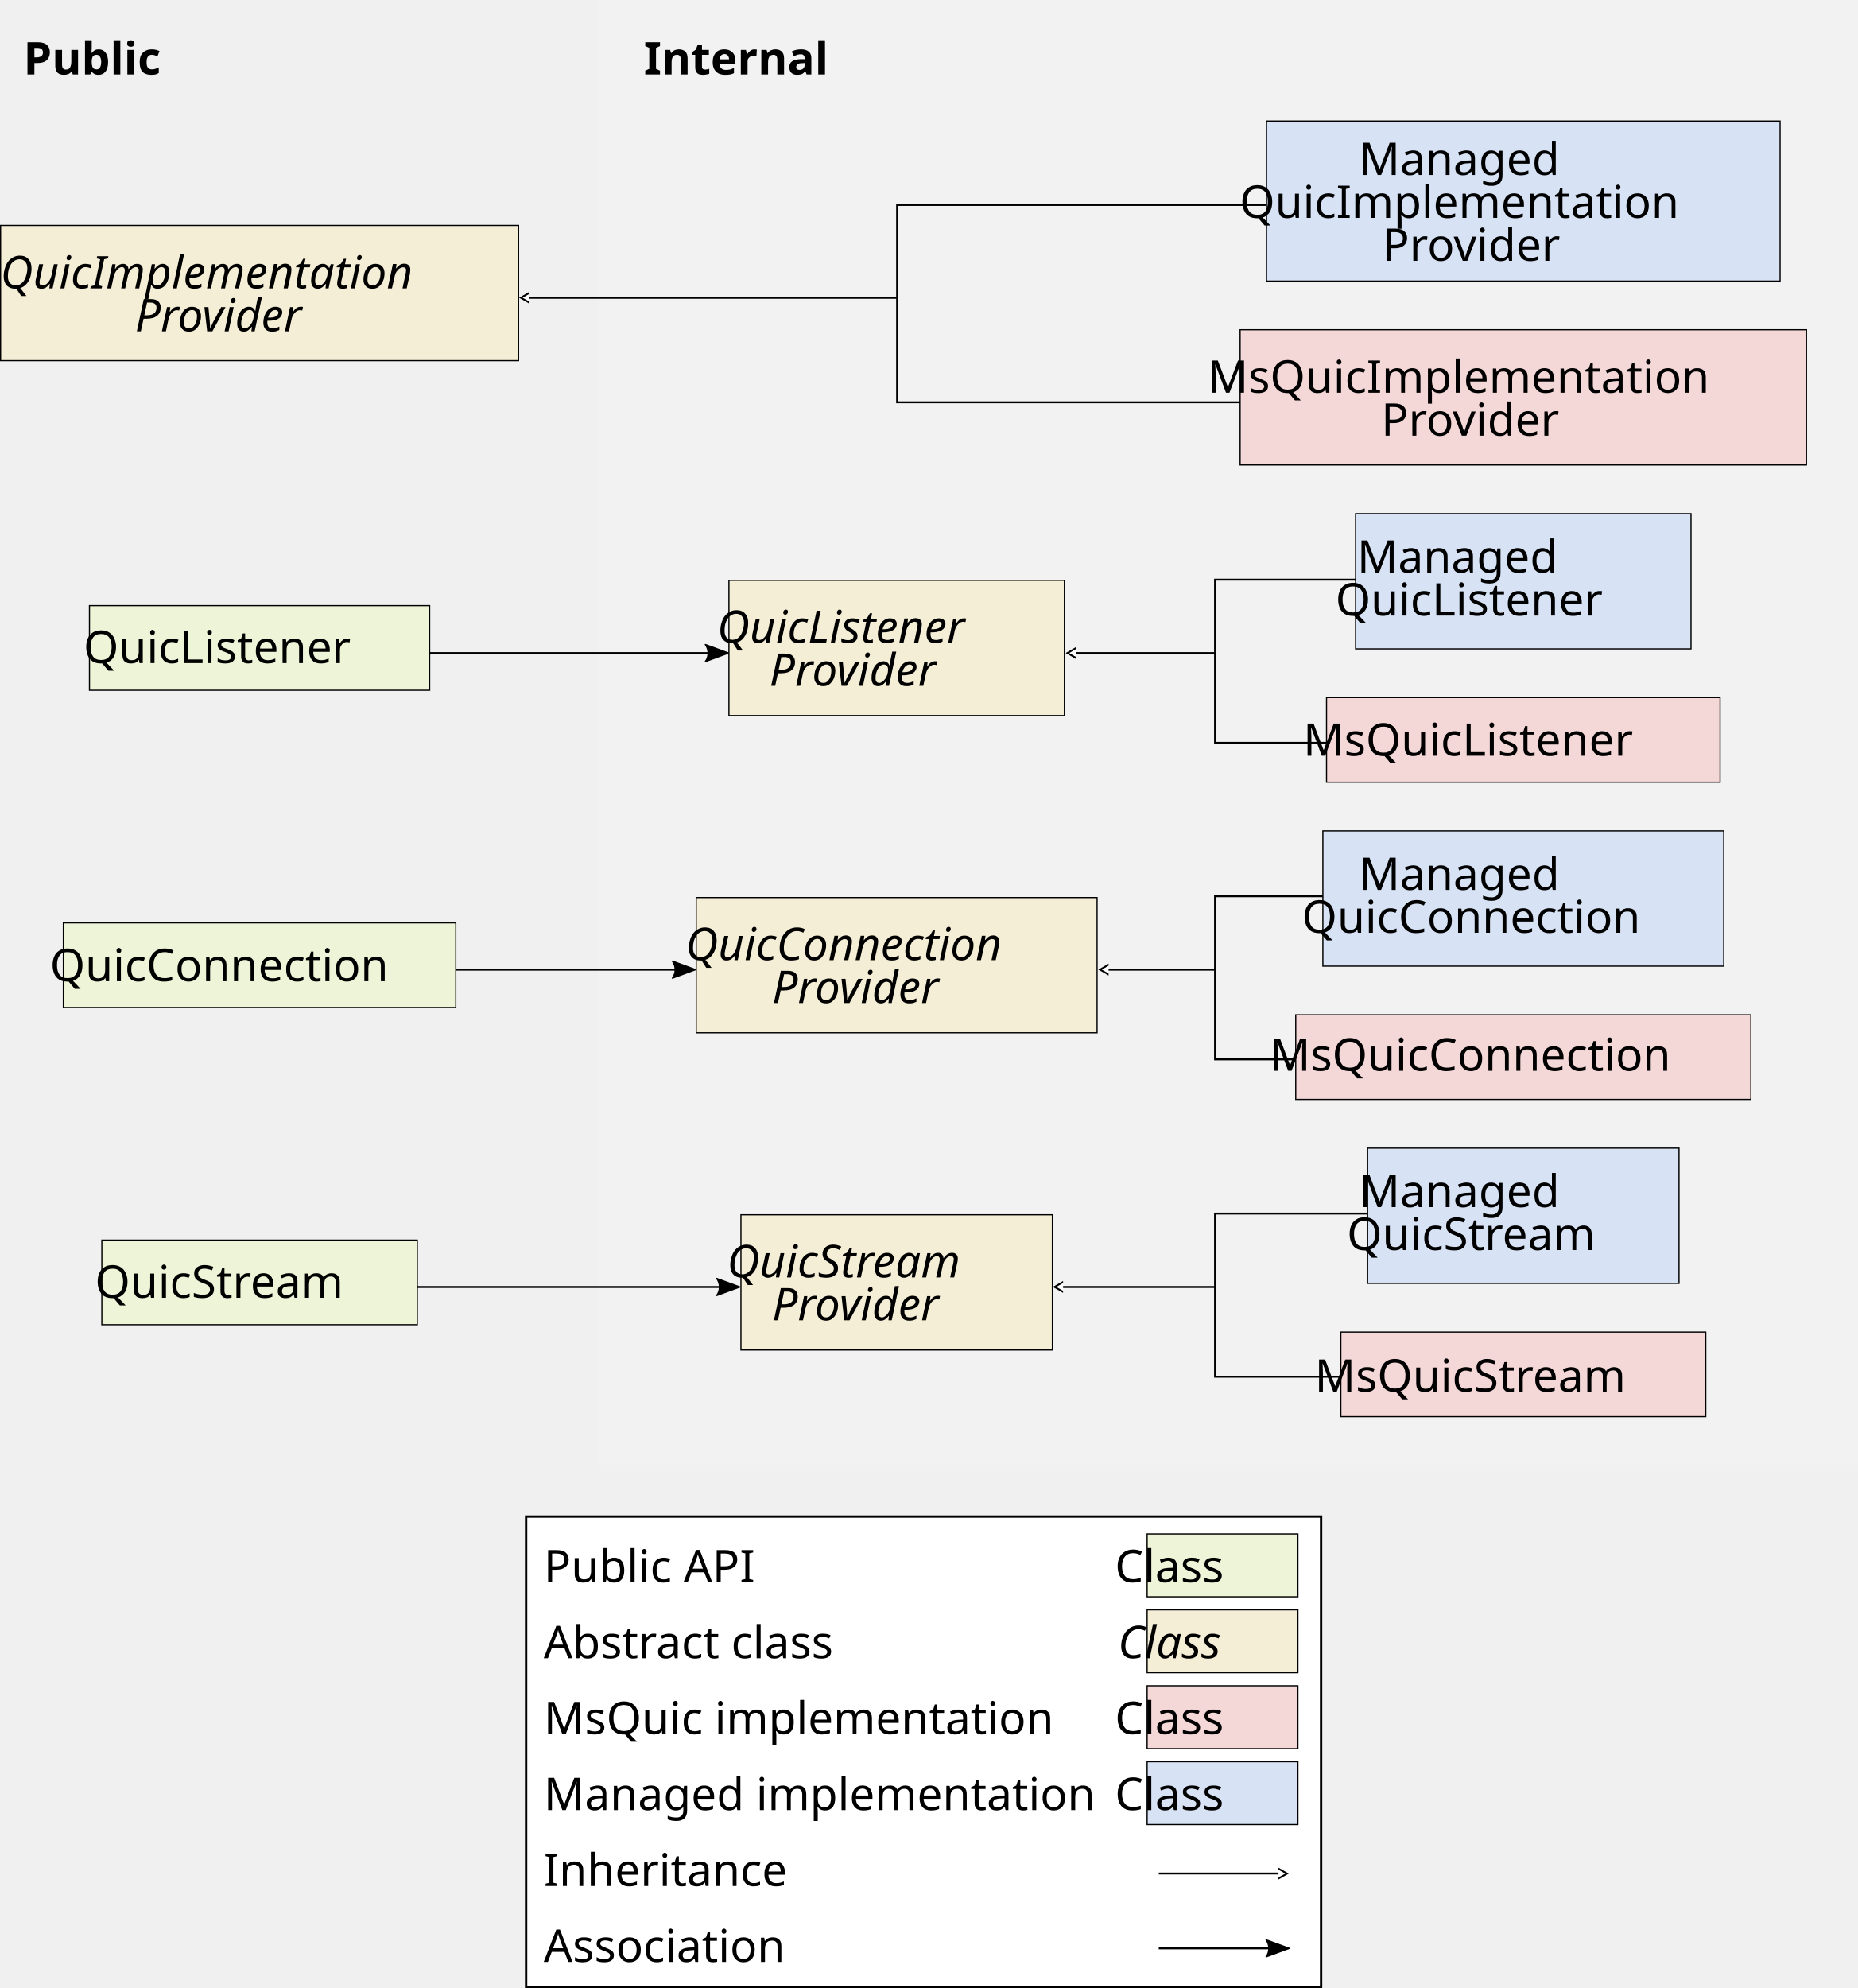
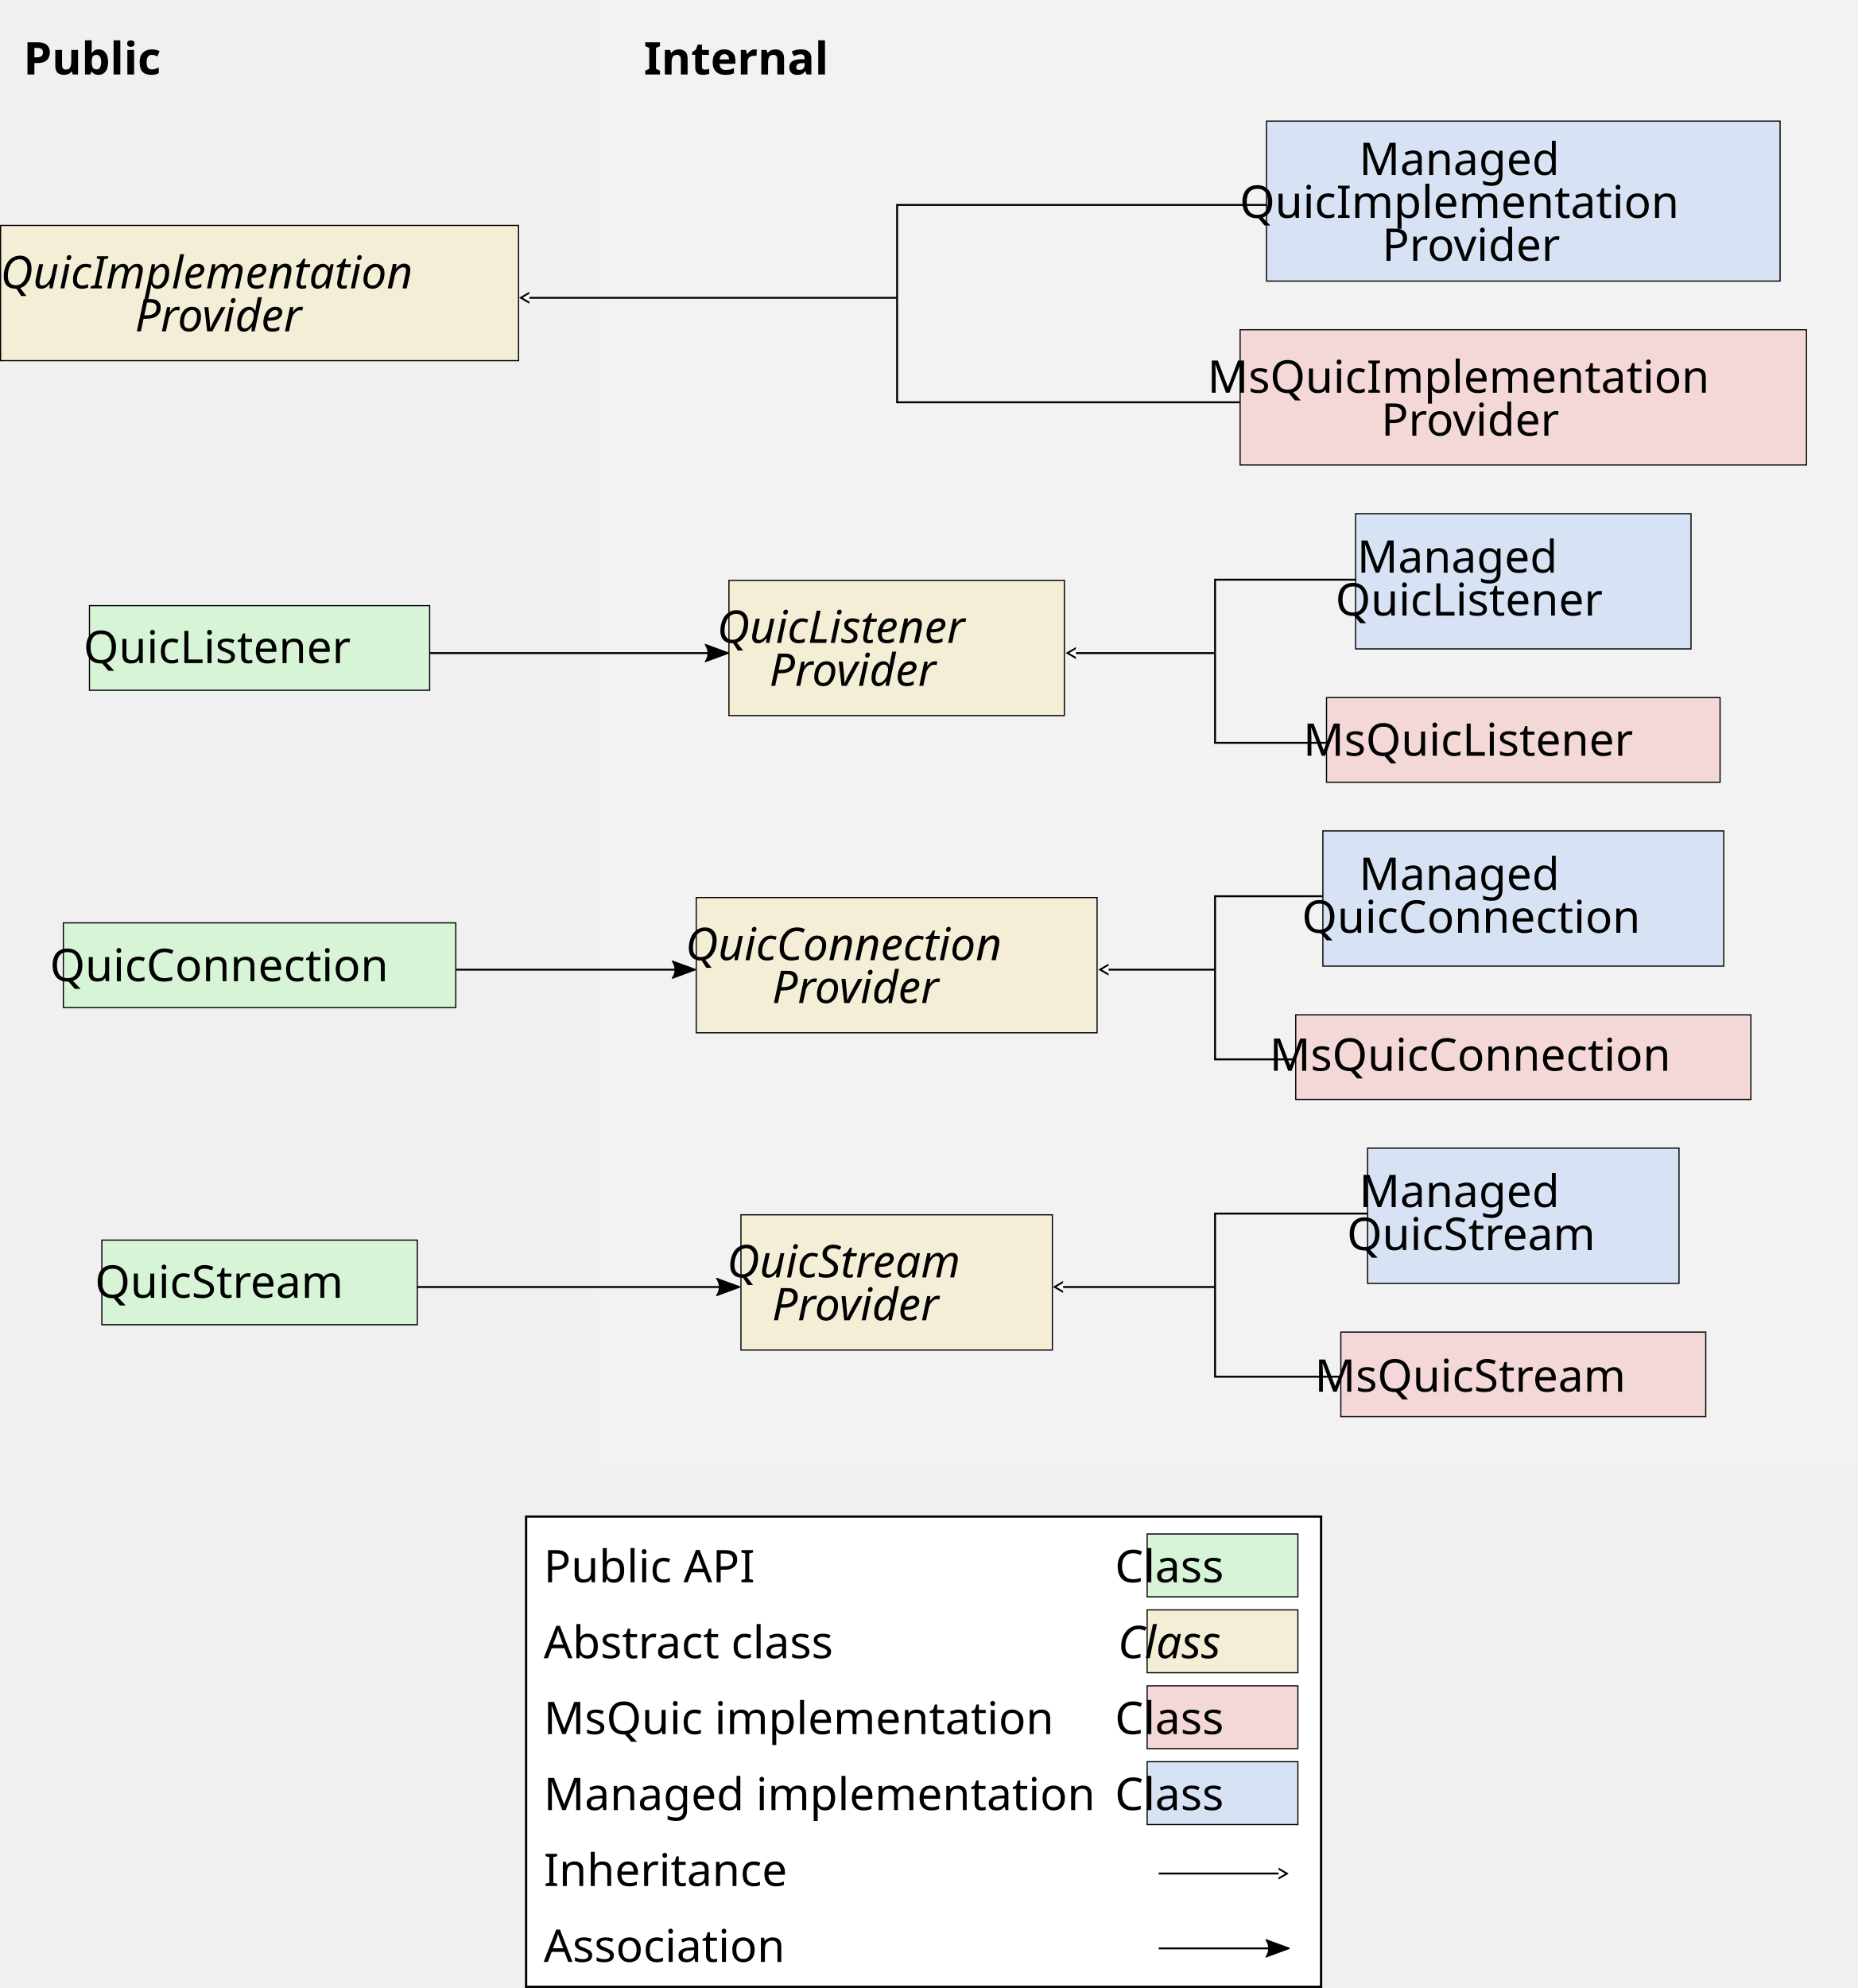
<svg xmlns="http://www.w3.org/2000/svg" width="159.644mm" height="170.781mm" viewBox="0 0 159.644 170.781" version="1.1" id="svg8">
  <defs id="defs2">
    <marker style="overflow:visible" id="marker8329" refX="0" refY="0" orient="auto">
      <path transform="matrix(-1.1,0,0,-1.1,-1.1,0)" d="M 8.719,4.034 -2.207,0.016 8.719,-4.002 c -1.745,2.372 -1.735,5.617 -6e-7,8.035 z" style="fill:#000000;fill-opacity:1;fill-rule:evenodd;stroke:#000000;stroke-width:0.625;stroke-linejoin:round;stroke-opacity:1" id="path8327" />
    </marker>
    <marker style="overflow:visible" id="marker4664" refX="0" refY="0" orient="auto">
      <path transform="matrix(-0.8,0,0,-0.8,4.8,0)" style="fill:#ffffff;fill-rule:evenodd;stroke:#000000;stroke-width:1pt;stroke-opacity:1" d="M 5.77,0 -2.88,5 V -5 Z" id="path4662" />
    </marker>
    <marker style="overflow:visible" id="marker3629" refX="0" refY="0" orient="auto">
      <path transform="matrix(-0.8,0,0,-0.8,4.8,0)" style="fill:#ffffff;fill-rule:evenodd;stroke:#000000;stroke-width:1pt;stroke-opacity:1" d="M 5.77,0 -2.88,5 V -5 Z" id="path3627" />
    </marker>
    <marker style="overflow:visible" id="marker2871" refX="0" refY="0" orient="auto">
      <path transform="matrix(-1.1,0,0,-1.1,-1.1,0)" d="M 8.719,4.034 -2.207,0.016 8.719,-4.002 c -1.745,2.372 -1.735,5.617 -6e-7,8.035 z" style="fill:#000000;fill-opacity:1;fill-rule:evenodd;stroke:#000000;stroke-width:0.625;stroke-linejoin:round;stroke-opacity:1" id="path2869" />
    </marker>
    <marker style="overflow:visible" id="marker2861" refX="0" refY="0" orient="auto">
      <path transform="matrix(-1.1,0,0,-1.1,-1.1,0)" d="M 8.719,4.034 -2.207,0.016 8.719,-4.002 c -1.745,2.372 -1.735,5.617 -6e-7,8.035 z" style="fill:#000000;fill-opacity:1;fill-rule:evenodd;stroke:#000000;stroke-width:0.625;stroke-linejoin:round;stroke-opacity:1" id="path2859" />
    </marker>
    <marker style="overflow:visible" id="marker2851" refX="0" refY="0" orient="auto">
      <path transform="matrix(-1.1,0,0,-1.1,-1.1,0)" d="M 8.719,4.034 -2.207,0.016 8.719,-4.002 c -1.745,2.372 -1.735,5.617 -6e-7,8.035 z" style="fill:#000000;fill-opacity:1;fill-rule:evenodd;stroke:#000000;stroke-width:0.625;stroke-linejoin:round;stroke-opacity:1" id="path2849" />
    </marker>
    <marker style="overflow:visible" id="marker2717" refX="0" refY="0" orient="auto">
      <path transform="matrix(-1.1,0,0,-1.1,-1.1,0)" d="M 8.719,4.034 -2.207,0.016 8.719,-4.002 c -1.745,2.372 -1.735,5.617 -6e-7,8.035 z" style="fill:#000000;fill-opacity:1;fill-rule:evenodd;stroke:#000000;stroke-width:0.625;stroke-linejoin:round;stroke-opacity:1" id="path2715" />
    </marker>
    <marker style="overflow:visible" id="marker2707" refX="0" refY="0" orient="auto">
      <path transform="matrix(-1.1,0,0,-1.1,-1.1,0)" d="M 8.719,4.034 -2.207,0.016 8.719,-4.002 c -1.745,2.372 -1.735,5.617 -6e-7,8.035 z" style="fill:#000000;fill-opacity:1;fill-rule:evenodd;stroke:#000000;stroke-width:0.625;stroke-linejoin:round;stroke-opacity:1" id="path2705" />
    </marker>
    <marker style="overflow:visible" id="marker2697" refX="0" refY="0" orient="auto">
      <path transform="matrix(-1.1,0,0,-1.1,-1.1,0)" d="M 8.719,4.034 -2.207,0.016 8.719,-4.002 c -1.745,2.372 -1.735,5.617 -6e-7,8.035 z" style="fill:#000000;fill-opacity:1;fill-rule:evenodd;stroke:#000000;stroke-width:0.625;stroke-linejoin:round;stroke-opacity:1" id="path2695" />
    </marker>
    <marker style="overflow:visible" id="marker2349" refX="0" refY="0" orient="auto">
      <path transform="scale(0.4)" style="fill:#000000;fill-opacity:1;fill-rule:evenodd;stroke:#000000;stroke-width:1pt;stroke-opacity:1" d="M 0,-7.071 -7.071,0 0,7.071 7.071,0 Z" id="path2347" />
    </marker>
    <marker style="overflow:visible" id="marker2339" refX="0" refY="0" orient="auto">
      <path transform="scale(0.4)" style="fill:#000000;fill-opacity:1;fill-rule:evenodd;stroke:#000000;stroke-width:1pt;stroke-opacity:1" d="M 0,-7.071 -7.071,0 0,7.071 7.071,0 Z" id="path2337" />
    </marker>
    <marker style="overflow:visible" id="marker2329" refX="0" refY="0" orient="auto">
      <path transform="scale(0.4)" style="fill:#000000;fill-opacity:1;fill-rule:evenodd;stroke:#000000;stroke-width:1pt;stroke-opacity:1" d="M 0,-7.071 -7.071,0 0,7.071 7.071,0 Z" id="path2327" />
    </marker>
    <marker style="overflow:visible" id="marker2233" refX="0" refY="0" orient="auto">
      <path transform="scale(0.8)" style="fill:#000000;fill-opacity:1;fill-rule:evenodd;stroke:#000000;stroke-width:1pt;stroke-opacity:1" d="M 0,-7.071 -7.071,0 0,7.071 7.071,0 Z" id="path2231" />
    </marker>
    <marker style="overflow:visible" id="marker2223" refX="0" refY="0" orient="auto">
      <path transform="scale(0.8)" style="fill:#000000;fill-opacity:1;fill-rule:evenodd;stroke:#000000;stroke-width:1pt;stroke-opacity:1" d="M 0,-7.071 -7.071,0 0,7.071 7.071,0 Z" id="path2221" />
    </marker>
    <marker style="overflow:visible" id="marker2213" refX="0" refY="0" orient="auto">
      <path transform="scale(0.8)" style="fill:#000000;fill-opacity:1;fill-rule:evenodd;stroke:#000000;stroke-width:1pt;stroke-opacity:1" d="M 0,-7.071 -7.071,0 0,7.071 7.071,0 Z" id="path2211" />
    </marker>
    <marker style="overflow:visible" id="marker2043" refX="0" refY="0" orient="auto">
      <path transform="matrix(-0.8,0,0,-0.8,4.8,0)" style="fill:#ffffff;fill-rule:evenodd;stroke:#000000;stroke-width:1pt;stroke-opacity:1" d="M 5.77,0 -2.88,5 V -5 Z" id="path2041" />
    </marker>
    <marker style="overflow:visible" id="marker1947" refX="0" refY="0" orient="auto">
      <path transform="matrix(-0.8,0,0,-0.8,4.8,0)" style="fill:#ffffff;fill-rule:evenodd;stroke:#000000;stroke-width:1pt;stroke-opacity:1" d="M 5.77,0 -2.88,5 V -5 Z" id="path1945" />
    </marker>
    <marker style="overflow:visible" id="marker1877" refX="0" refY="0" orient="auto">
      <path transform="matrix(-0.8,0,0,-0.8,4.8,0)" style="fill:#ffffff;fill-rule:evenodd;stroke:#000000;stroke-width:1pt;stroke-opacity:1" d="M 5.77,0 -2.88,5 V -5 Z" id="path1875" />
    </marker>
    <marker style="overflow:visible" id="marker1809" refX="0" refY="0" orient="auto">
      <path transform="matrix(-0.8,0,0,-0.8,4.8,0)" style="fill:#ffffff;fill-rule:evenodd;stroke:#000000;stroke-width:1pt;stroke-opacity:1" d="M 5.77,0 -2.88,5 V -5 Z" id="path1807" />
    </marker>
    <marker markerWidth="8.503" markerHeight="9.837" refX="4.251" refY="4.919" orient="auto" id="marker5940">
      <g id="g5926" transform="matrix(3.779528,0,0,3.779528,-444.4168,-255.4643)">
        <g id="g5924" style="opacity:1" transform="translate(0,-4.795573)">
          <path style="color:#000000;font-style:normal;font-variant:normal;font-weight:normal;font-stretch:normal;font-size:medium;line-height:normal;font-family:sans-serif;font-variant-ligatures:normal;font-variant-position:normal;font-variant-caps:normal;font-variant-numeric:normal;font-variant-alternates:normal;font-variant-east-asian:normal;font-feature-settings:normal;font-variation-settings:normal;text-indent:0;text-align:start;text-decoration:none;text-decoration-line:none;text-decoration-style:solid;text-decoration-color:#000000;letter-spacing:normal;word-spacing:normal;text-transform:none;writing-mode:lr-tb;direction:ltr;text-orientation:mixed;dominant-baseline:auto;baseline-shift:baseline;text-anchor:start;white-space:normal;shape-padding:0;shape-margin:0;inline-size:0;clip-rule:nonzero;display:inline;overflow:visible;visibility:visible;isolation:auto;mix-blend-mode:normal;color-interpolation:sRGB;color-interpolation-filters:linearRGB;solid-color:#000000;solid-opacity:1;vector-effect:none;fill:#ffffff;fill-opacity:1;fill-rule:evenodd;stroke:none;stroke-width:0.132pt;stroke-linecap:butt;stroke-linejoin:miter;stroke-miterlimit:4;stroke-dasharray:none;stroke-dashoffset:0;stroke-opacity:1;color-rendering:auto;image-rendering:auto;shape-rendering:auto;text-rendering:auto;enable-background:accumulate;stop-color:#000000;stop-opacity:1" d="m 117.76,73.687 1.985,-1.148 0.002,2.298 z" id="path5920" transform="matrix(1.4,0,0,1.4,-46.2,-29.484)" />
          <path style="color:#000000;font-style:normal;font-variant:normal;font-weight:normal;font-stretch:normal;font-size:medium;line-height:normal;font-family:sans-serif;font-variant-ligatures:normal;font-variant-position:normal;font-variant-caps:normal;font-variant-numeric:normal;font-variant-alternates:normal;font-variant-east-asian:normal;font-feature-settings:normal;font-variation-settings:normal;text-indent:0;text-align:start;text-decoration:none;text-decoration-line:none;text-decoration-style:solid;text-decoration-color:#000000;letter-spacing:normal;word-spacing:normal;text-transform:none;writing-mode:lr-tb;direction:ltr;text-orientation:mixed;dominant-baseline:auto;baseline-shift:baseline;text-anchor:start;white-space:normal;shape-padding:0;shape-margin:0;inline-size:0;clip-rule:nonzero;display:inline;overflow:visible;visibility:visible;isolation:auto;mix-blend-mode:normal;color-interpolation:sRGB;color-interpolation-filters:linearRGB;solid-color:#000000;solid-opacity:1;vector-effect:none;fill:#000000;fill-opacity:1;fill-rule:evenodd;stroke:none;stroke-width:0.132pt;stroke-linecap:butt;stroke-linejoin:miter;stroke-miterlimit:4;stroke-dasharray:none;stroke-dashoffset:0;stroke-opacity:1;color-rendering:auto;image-rendering:auto;shape-rendering:auto;text-rendering:auto;enable-background:accumulate;stop-color:#000000;stop-opacity:1" d="m 119.833,72.387 -2.248,1.3 0.131,0.076 2.119,1.226 z m -0.176,0.305 0.002,1.993 -1.722,-0.998 z" id="path5922" transform="matrix(1.4,0,0,1.4,-46.2,-29.484)" />
        </g>
      </g>
    </marker>
  </defs>
  <g id="layer1" transform="translate(-26.06826,-17.58163)">
    <text xml:space="preserve" style="font-weight:bold;font-size:3.881px;line-height:1.25;font-family:sans-serif;-inkscape-font-specification:'sans-serif Bold';letter-spacing:0px;word-spacing:0px;stroke-width:0.265" x="28.087" y="23.979" id="text837">
      <tspan id="tspan835" x="28.087" y="23.979" style="stroke-width:0.265">Public</tspan>
    </text>
    <rect style="fill:#f2f2f2;stroke:#f2f2f2;stroke-width:0.2;stroke-miterlimit:4;stroke-dasharray:none" id="rect8590" width="107.95" height="125.586" x="77.662" y="17.682" />
    <text xml:space="preserve" style="font-weight:bold;font-size:3.881px;line-height:1.25;font-family:sans-serif;-inkscape-font-specification:'sans-serif Bold';letter-spacing:0px;word-spacing:0px;stroke-width:0.265" x="81.385" y="23.979" id="text841">
      <tspan id="tspan839" x="81.385" y="23.979" style="stroke-width:0.265">Internal</tspan>
    </text>
    <path style="fill:none;stroke:#000000;stroke-width:0.165;stroke-linecap:butt;stroke-linejoin:miter;stroke-miterlimit:4;stroke-dasharray:none;stroke-opacity:1;marker-end:url(#marker2851)" d="m 61.408,73.687 h 27.035" id="path1873" />
-     <g id="g1010" transform="translate(0.07010746,5.116894)">
-       <rect style="fill:#eef4d7;stroke:#000000;stroke-width:0.1;stroke-miterlimit:4;stroke-dasharray:none" id="rect959" width="29.232" height="7.27" x="33.685" y="64.492" ry="0" />
-       <text xml:space="preserve" style="font-size:3.881px;line-height:1.25;font-family:sans-serif;-inkscape-font-specification:sans-serif;text-align:center;letter-spacing:0px;word-spacing:0px;text-anchor:middle;stroke-width:0.265" x="48.185" y="69.431" id="text851">
-         <tspan id="tspan849" x="48.185" y="69.431" style="text-align:center;text-anchor:middle;stroke-width:0.265">QuicListener</tspan>
+     <g id="g4582">
+       <rect style="fill:#d7f4d7;stroke:#000000;stroke-width:0.1;stroke-miterlimit:4;stroke-dasharray:none" id="rect959" width="29.232" height="7.27" x="33.755" y="69.609" ry="0" />
+       <text xml:space="preserve" style="font-size:3.881px;line-height:1.25;font-family:sans-serif;-inkscape-font-specification:sans-serif;text-align:center;letter-spacing:0px;word-spacing:0px;text-anchor:middle;stroke-width:0.265" x="48.255" y="74.548" id="text851">
+         <tspan id="tspan849" x="48.255" y="74.548" style="text-align:center;text-anchor:middle;stroke-width:0.265">QuicListener</tspan>
      </text>
    </g>
    <path style="fill:none;stroke:#000000;stroke-width:0.165;stroke-linecap:butt;stroke-linejoin:miter;stroke-miterlimit:4;stroke-dasharray:none;stroke-opacity:1;marker-end:url(#marker2861)" d="M 64.571,100.882 H 85.613" id="path1943" />
    <g id="g1026" transform="translate(8.444779,3.380348)">
      <rect style="fill:#f4eed7;stroke:#000000;stroke-width:0.1;stroke-miterlimit:4;stroke-dasharray:none" id="rect965" width="28.821" height="11.617" x="80.257" y="64.056" ry="0" />
      <text xml:space="preserve" style="font-style:italic;font-variant:normal;font-weight:normal;font-stretch:normal;font-size:3.881px;line-height:0.95;font-family:sans-serif;-inkscape-font-specification:'sans-serif Italic';text-align:center;letter-spacing:0px;word-spacing:0px;text-anchor:middle;stroke-width:0.265" x="94.421" y="69.431" id="text863">
        <tspan id="tspan861" x="94.421" y="69.431" style="font-style:italic;font-variant:normal;font-weight:normal;font-stretch:normal;font-family:sans-serif;-inkscape-font-specification:'sans-serif Italic';text-align:center;text-anchor:middle;stroke-width:0.265">QuicListener</tspan>
        <tspan x="94.421" y="73.118" style="font-style:italic;font-variant:normal;font-weight:normal;font-stretch:normal;font-family:sans-serif;-inkscape-font-specification:'sans-serif Italic';text-align:center;text-anchor:middle;stroke-width:0.265" id="tspan873">Provider</tspan>
      </text>
    </g>
    <path style="fill:none;stroke:#000000;stroke-width:0.165;stroke-linecap:butt;stroke-linejoin:miter;stroke-miterlimit:4;stroke-dasharray:none;stroke-opacity:1" d="m 152.042,67.38 h -21.572 v 14.013 h 25.636" id="path1327" />
    <g id="g1108" transform="translate(8.504464)">
      <g id="g1071" transform="translate(0.7419968,3.392714)">
        <rect style="fill:#d7e3f4;stroke:#000000;stroke-width:0.1;stroke-miterlimit:4;stroke-dasharray:none" id="rect975" width="28.821" height="11.617" x="133.299" y="58.317" ry="0" />
        <text xml:space="preserve" style="font-size:3.881px;line-height:0.95;font-family:sans-serif;-inkscape-font-specification:sans-serif;text-align:center;letter-spacing:0px;word-spacing:0px;text-anchor:middle;stroke-width:0.265" x="147.593" y="63.384" id="text893">
          <tspan x="147.593" y="63.384" style="text-align:center;text-anchor:middle;stroke-width:0.265" id="tspan891">Managed</tspan>
          <tspan x="147.593" y="67.07" style="text-align:center;text-anchor:middle;stroke-width:0.265" id="tspan917">QuicListener</tspan>
        </text>
      </g>
      <g id="g1065" transform="translate(0.5669517,3.623075)">
        <rect style="fill:#f4d7d7;stroke:#000000;stroke-width:0.1;stroke-miterlimit:4;stroke-dasharray:none" id="rect981" width="33.815" height="7.27" x="130.977" y="73.886" ry="0" />
        <text xml:space="preserve" style="font-size:3.881px;line-height:1.25;font-family:sans-serif;-inkscape-font-specification:sans-serif;text-align:center;letter-spacing:0px;word-spacing:0px;text-anchor:middle;stroke-width:0.265" x="147.687" y="78.881" id="text921">
          <tspan id="tspan919" x="147.687" y="78.881" style="text-align:center;text-anchor:middle;stroke-width:0.265">MsQuicListener</tspan>
        </text>
      </g>
    </g>
    <path style="fill:none;stroke:#000000;stroke-width:0.165;stroke-linecap:butt;stroke-linejoin:miter;stroke-miterlimit:4;stroke-dasharray:none;stroke-opacity:1;marker-end:url(#marker2871)" d="m 58.583,128.143 h 30.835" id="path2039" />
-     <g id="g1015" transform="translate(0.07010651,-0.9382381)">
-       <rect style="fill:#eef4d7;stroke:#000000;stroke-width:0.1;stroke-miterlimit:4;stroke-dasharray:none" id="rect961" width="33.721" height="7.27" x="31.441" y="97.8" ry="0" />
-       <text xml:space="preserve" style="font-size:3.881px;line-height:1.25;font-family:sans-serif;-inkscape-font-specification:sans-serif;text-align:center;letter-spacing:0px;word-spacing:0px;text-anchor:middle;stroke-width:0.265" x="48.36" y="102.812" id="text855">
-         <tspan id="tspan853" x="48.36" y="102.812" style="text-align:center;text-anchor:middle;stroke-width:0.265">QuicConnection</tspan>
+     <g id="g4587">
+       <rect style="fill:#d7f4d7;stroke:#000000;stroke-width:0.1;stroke-miterlimit:4;stroke-dasharray:none" id="rect961" width="33.721" height="7.27" x="31.511" y="96.862" ry="0" />
+       <text xml:space="preserve" style="font-size:3.881px;line-height:1.25;font-family:sans-serif;-inkscape-font-specification:sans-serif;text-align:center;letter-spacing:0px;word-spacing:0px;text-anchor:middle;stroke-width:0.265" x="48.43" y="101.874" id="text855">
+         <tspan id="tspan853" x="48.43" y="101.874" style="text-align:center;text-anchor:middle;stroke-width:0.265">QuicConnection</tspan>
      </text>
    </g>
    <g id="g1032" transform="translate(8.504464,-2.747881)">
      <rect style="fill:#f4eed7;stroke:#000000;stroke-width:0.1;stroke-miterlimit:4;stroke-dasharray:none" id="rect967" width="34.443" height="11.617" x="77.386" y="97.436" ry="0" />
      <text xml:space="preserve" style="font-style:italic;font-variant:normal;font-weight:normal;font-stretch:normal;font-size:3.881px;line-height:0.95;font-family:sans-serif;-inkscape-font-specification:'sans-serif Italic';text-align:center;letter-spacing:0px;word-spacing:0px;text-anchor:middle;stroke-width:0.265" x="94.596" y="102.812" id="text867">
        <tspan id="tspan865" x="94.596" y="102.812" style="font-style:italic;font-variant:normal;font-weight:normal;font-stretch:normal;font-family:sans-serif;-inkscape-font-specification:'sans-serif Italic';text-align:center;text-anchor:middle;stroke-width:0.265">QuicConnection</tspan>
        <tspan x="94.596" y="106.498" style="font-style:italic;font-variant:normal;font-weight:normal;font-stretch:normal;font-family:sans-serif;-inkscape-font-specification:'sans-serif Italic';text-align:center;text-anchor:middle;stroke-width:0.265" id="tspan877">Provider</tspan>
      </text>
    </g>
    <path style="fill:none;stroke:#000000;stroke-width:0.165;stroke-linecap:butt;stroke-linejoin:miter;stroke-miterlimit:4;stroke-dasharray:none;stroke-opacity:1" d="m 152.042,94.574 h -21.572 v 14.013 h 25.636" id="path1647" />
    <path style="fill:none;stroke:#000000;stroke-width:0.165;stroke-linecap:butt;stroke-linejoin:miter;stroke-miterlimit:4;stroke-dasharray:none;stroke-opacity:1" d="m 152.042,121.836 h -21.572 v 14.013 h 25.636" id="path1735" />
    <g id="g1119" transform="translate(8.504464)">
      <g id="g1060" transform="translate(0.7420025,-2.735517)">
        <rect style="fill:#d7e3f4;stroke:#000000;stroke-width:0.1;stroke-miterlimit:4;stroke-dasharray:none" id="rect973" width="34.443" height="11.617" x="130.488" y="91.697" ry="0" />
        <text xml:space="preserve" style="font-size:3.881px;line-height:0.95;font-family:sans-serif;-inkscape-font-specification:sans-serif;text-align:center;letter-spacing:0px;word-spacing:0px;text-anchor:middle;stroke-width:0.265" x="147.768" y="96.764" id="text899">
          <tspan x="147.768" y="96.764" style="text-align:center;text-anchor:middle;stroke-width:0.265" id="tspan897">Managed</tspan>
          <tspan x="147.768" y="100.451" style="text-align:center;text-anchor:middle;stroke-width:0.265" id="tspan913">QuicConnection</tspan>
        </text>
      </g>
      <g id="g1054" transform="translate(0,-0.9931097)">
        <rect style="fill:#f4d7d7;stroke:#000000;stroke-width:0.1;stroke-miterlimit:4;stroke-dasharray:none" id="rect977" width="39.107" height="7.27" x="128.898" y="105.754" ry="0" />
        <text xml:space="preserve" style="font-size:3.881px;line-height:1.25;font-family:sans-serif;-inkscape-font-specification:sans-serif;text-align:center;letter-spacing:0px;word-spacing:0px;text-anchor:middle;stroke-width:0.265" x="148.429" y="110.56" id="text925">
          <tspan id="tspan923" x="148.429" y="110.56" style="text-align:center;text-anchor:middle;stroke-width:0.265">MsQuicConnection</tspan>
        </text>
      </g>
    </g>
-     <g id="g1020" transform="translate(0.07010746,0.2485973)">
-       <rect style="fill:#eef4d7;stroke:#000000;stroke-width:0.1;stroke-miterlimit:4;stroke-dasharray:none" id="rect963" width="27.106" height="7.27" x="34.748" y="123.865" ry="0" />
-       <text xml:space="preserve" style="font-size:3.881px;line-height:1.25;font-family:sans-serif;-inkscape-font-specification:sans-serif;text-align:center;letter-spacing:0px;word-spacing:0px;text-anchor:middle;stroke-width:0.265" x="48.36" y="128.822" id="text859">
-         <tspan id="tspan857" x="48.36" y="128.822" style="text-align:center;text-anchor:middle;stroke-width:0.265">QuicStream</tspan>
+     <g id="g4592">
+       <rect style="fill:#d7f4d7;stroke:#000000;stroke-width:0.1;stroke-miterlimit:4;stroke-dasharray:none" id="rect963" width="27.106" height="7.27" x="34.818" y="124.114" ry="0" />
+       <text xml:space="preserve" style="font-size:3.881px;line-height:1.25;font-family:sans-serif;-inkscape-font-specification:sans-serif;text-align:center;letter-spacing:0px;word-spacing:0px;text-anchor:middle;stroke-width:0.265" x="48.43" y="129.071" id="text859">
+         <tspan id="tspan857" x="48.43" y="129.071" style="text-align:center;text-anchor:middle;stroke-width:0.265">QuicStream</tspan>
      </text>
    </g>
    <g id="g8111">
      <rect style="fill:#f4eed7;stroke:#000000;stroke-width:0.1;stroke-miterlimit:4;stroke-dasharray:none" id="rect969" width="26.759" height="11.617" x="89.733" y="121.941" ry="0" />
      <text xml:space="preserve" style="font-style:italic;font-variant:normal;font-weight:normal;font-stretch:normal;font-size:3.881px;line-height:0.95;font-family:sans-serif;-inkscape-font-specification:'sans-serif Italic';text-align:center;letter-spacing:0px;word-spacing:0px;text-anchor:middle;stroke-width:0.265" x="103.101" y="127.316" id="text871">
        <tspan id="tspan869" x="103.101" y="127.316" style="font-style:italic;font-variant:normal;font-weight:normal;font-stretch:normal;font-family:sans-serif;-inkscape-font-specification:'sans-serif Italic';text-align:center;text-anchor:middle;stroke-width:0.265">QuicStream</tspan>
        <tspan x="103.101" y="131.003" style="font-style:italic;font-variant:normal;font-weight:normal;font-stretch:normal;font-family:sans-serif;-inkscape-font-specification:'sans-serif Italic';text-align:center;text-anchor:middle;stroke-width:0.265" id="tspan881">Provider</tspan>
      </text>
    </g>
    <g id="g1130" transform="translate(8.504464)">
      <g id="g1049" transform="translate(0.7420044,-1.4932)">
        <rect style="fill:#d7e3f4;stroke:#000000;stroke-width:0.1;stroke-miterlimit:4;stroke-dasharray:none" id="rect971" width="26.759" height="11.617" x="134.33" y="117.707" ry="0" />
        <text xml:space="preserve" style="font-size:3.881px;line-height:0.95;font-family:sans-serif;-inkscape-font-specification:sans-serif;text-align:center;letter-spacing:0px;word-spacing:0px;text-anchor:middle;stroke-width:0.265" x="147.768" y="122.774" id="text905">
          <tspan x="147.768" y="122.774" style="text-align:center;text-anchor:middle;stroke-width:0.265" id="tspan903">Managed</tspan>
          <tspan x="147.768" y="126.461" style="text-align:center;text-anchor:middle;stroke-width:0.265" id="tspan909">QuicStream</tspan>
        </text>
      </g>
      <g id="g1043" transform="translate(0.1889839)">
        <rect style="fill:#f4d7d7;stroke:#000000;stroke-width:0.1;stroke-miterlimit:4;stroke-dasharray:none" id="rect979" width="31.356" height="7.27" x="132.584" y="132.014" ry="0" />
        <text xml:space="preserve" style="font-size:3.881px;line-height:1.25;font-family:sans-serif;-inkscape-font-specification:sans-serif;text-align:center;letter-spacing:0px;word-spacing:0px;text-anchor:middle;stroke-width:0.265" x="148.24" y="137.137" id="text929">
          <tspan id="tspan927" x="148.24" y="137.137" style="text-align:center;text-anchor:middle;stroke-width:0.265">MsQuicStream</tspan>
        </text>
      </g>
    </g>
    <g id="g1005" transform="translate(0,3.695412)">
      <rect style="fill:#f4eed7;stroke:#000000;stroke-width:0.1;stroke-miterlimit:4;stroke-dasharray:none" id="rect957" width="44.507" height="11.617" x="26.118" y="33.252" ry="0" />
      <text xml:space="preserve" style="font-style:italic;font-variant:normal;font-weight:normal;font-stretch:normal;font-size:3.881px;line-height:0.95;font-family:sans-serif;-inkscape-font-specification:'sans-serif Italic';text-align:center;letter-spacing:0px;word-spacing:0px;text-anchor:middle;stroke-width:0.265" x="48.36" y="38.662" id="text887">
        <tspan id="tspan883" x="48.36" y="38.662" style="font-style:italic;font-variant:normal;font-weight:normal;font-stretch:normal;font-family:sans-serif;-inkscape-font-specification:'sans-serif Italic';text-align:center;text-anchor:middle;stroke-width:0.265">QuicImplementation</tspan>
        <tspan x="48.36" y="42.348" style="font-style:italic;font-variant:normal;font-weight:normal;font-stretch:normal;font-family:sans-serif;-inkscape-font-specification:'sans-serif Italic';text-align:center;text-anchor:middle;stroke-width:0.265" id="tspan885">Provider</tspan>
      </text>
    </g>
    <path style="fill:none;stroke:#000000;stroke-width:0.165;stroke-linecap:butt;stroke-linejoin:miter;stroke-miterlimit:4;stroke-dasharray:none;stroke-opacity:1" d="m 147.775,35.188 h -44.624 v 16.953 h 45.147" id="path1803" />
    <g id="g1097" transform="translate(8.504464)">
      <g id="g1084" transform="translate(0.7420006)">
        <rect style="fill:#d7e3f4;stroke:#000000;stroke-width:0.1;stroke-miterlimit:4;stroke-dasharray:none" id="rect985" width="44.129" height="13.743" x="125.645" y="27.984" ry="0" />
        <text xml:space="preserve" style="font-size:3.881px;line-height:0.95;font-family:sans-serif;-inkscape-font-specification:sans-serif;text-align:center;letter-spacing:0px;word-spacing:0px;text-anchor:middle;stroke-width:0.265" x="147.768" y="32.614" id="text935">
          <tspan x="147.768" y="32.614" style="text-align:center;text-anchor:middle;stroke-width:0.265" id="tspan939">Managed</tspan>
          <tspan x="147.768" y="36.301" style="text-align:center;text-anchor:middle;stroke-width:0.265" id="tspan943">QuicImplementation</tspan>
          <tspan x="147.768" y="39.987" style="text-align:center;text-anchor:middle;stroke-width:0.265" id="tspan945">Provider</tspan>
        </text>
      </g>
      <g id="g1077" transform="translate(0,3.019847)">
        <rect style="fill:#f4d7d7;stroke:#000000;stroke-width:0.1;stroke-miterlimit:4;stroke-dasharray:none" id="rect983" width="48.664" height="11.617" x="124.119" y="42.89" ry="0" />
        <text xml:space="preserve" style="font-size:3.881px;line-height:0.95;font-family:sans-serif;-inkscape-font-specification:sans-serif;text-align:center;letter-spacing:0px;word-spacing:0px;text-anchor:middle;stroke-width:0.265" x="148.429" y="48.3" id="text953">
          <tspan x="148.429" y="48.3" style="text-align:center;text-anchor:middle;stroke-width:0.265" id="tspan949">MsQuicImplementation</tspan>
          <tspan x="148.429" y="51.987" style="text-align:center;text-anchor:middle;stroke-width:0.265" id="tspan951">Provider</tspan>
        </text>
      </g>
    </g>
    <path style="fill:none;stroke:#000000;stroke-width:0.165;stroke-linecap:butt;stroke-linejoin:miter;stroke-miterlimit:4;stroke-dasharray:none;stroke-opacity:1;marker-start:url(#marker5940)" d="m 117.813,73.687 h 12.627" id="path1329" />
    <path style="fill:none;stroke:#000000;stroke-width:0.165;stroke-linecap:butt;stroke-linejoin:miter;stroke-miterlimit:4;stroke-dasharray:none;stroke-opacity:1;marker-start:url(#marker5940)" d="m 120.619,100.882 h 9.821" id="path1649" />
    <path style="fill:none;stroke:#000000;stroke-width:0.165;stroke-linecap:butt;stroke-linejoin:miter;stroke-miterlimit:4;stroke-dasharray:none;stroke-opacity:1;marker-start:url(#marker5940)" d="m 116.71,128.143 h 13.73" id="path1737" />
    <path style="fill:none;stroke:#000000;stroke-width:0.165;stroke-linecap:butt;stroke-linejoin:miter;stroke-miterlimit:4;stroke-dasharray:none;stroke-opacity:1;marker-start:url(#marker5940)" d="M 70.849,43.166 H 103.12" id="path1805" />
-     <g id="g8570" transform="translate(27.78125,8.995833)">
-       <rect style="fill:#ffffff;stroke:#000000;stroke-width:0.2;stroke-miterlimit:4;stroke-dasharray:none" id="rect8531" width="68.308" height="40.397" x="43.492" y="138.87" />
-       <g id="g8252">
-         <rect style="fill:#eef4d7;stroke:#000000;stroke-width:0.1;stroke-miterlimit:4;stroke-dasharray:none" id="rect8177" width="12.955" height="5.399" x="96.852" y="140.363" ry="0" />
-         <text xml:space="preserve" style="font-size:3.881px;line-height:1.25;font-family:sans-serif;-inkscape-font-specification:sans-serif;text-align:center;letter-spacing:0px;word-spacing:0px;text-anchor:middle;stroke-width:0.265" x="103.3" y="144.517" id="text8181">
-           <tspan id="tspan8179" x="103.3" y="144.517" style="font-style:normal;text-align:center;text-anchor:middle;stroke-width:0.265">Class</tspan>
-         </text>
-       </g>
-       <g id="g8267">
+     <g id="g4636">
+       <rect style="fill:#ffffff;stroke:#000000;stroke-width:0.2;stroke-miterlimit:4;stroke-dasharray:none" id="rect8531" width="68.308" height="40.397" x="71.273" y="147.866" />
+       <g id="g4597">
+         <rect style="fill:#d7f4d7;stroke:#000000;stroke-width:0.1;stroke-miterlimit:4;stroke-dasharray:none" id="rect8177" width="12.955" height="5.399" x="124.634" y="149.359" ry="0" />
+         <text xml:space="preserve" style="font-size:3.881px;line-height:1.25;font-family:sans-serif;-inkscape-font-specification:sans-serif;text-align:center;letter-spacing:0px;word-spacing:0px;text-anchor:middle;stroke-width:0.265" x="131.082" y="153.513" id="text8181">
+           <tspan id="tspan8179" x="131.082" y="153.513" style="font-style:normal;text-align:center;text-anchor:middle;stroke-width:0.265">Class</tspan>
+         </text>
+       </g>
+       <g id="g8267" transform="translate(27.78125,8.995833)">
        <rect style="fill:#d7e3f4;stroke:#000000;stroke-width:0.1;stroke-miterlimit:4;stroke-dasharray:none" id="rect989" width="12.955" height="5.399" x="96.852" y="159.928" ry="0" />
        <text xml:space="preserve" style="font-size:3.881px;line-height:1.25;font-family:sans-serif;-inkscape-font-specification:sans-serif;text-align:center;letter-spacing:0px;word-spacing:0px;text-anchor:middle;stroke-width:0.265" x="103.3" y="164.082" id="text8115">
          <tspan id="tspan8113" x="103.3" y="164.082" style="text-align:center;text-anchor:middle;stroke-width:0.265">Class</tspan>
        </text>
      </g>
-       <g id="g8262">
+       <g id="g8262" transform="translate(27.78125,8.995833)">
        <rect style="fill:#f4d7d7;stroke:#000000;stroke-width:0.1;stroke-miterlimit:4;stroke-dasharray:none" id="rect8165" width="12.955" height="5.399" x="96.852" y="153.407" ry="0" />
        <text xml:space="preserve" style="font-size:3.881px;line-height:1.25;font-family:sans-serif;-inkscape-font-specification:sans-serif;text-align:center;letter-spacing:0px;word-spacing:0px;text-anchor:middle;stroke-width:0.265" x="103.3" y="157.56" id="text8169">
          <tspan id="tspan8167" x="103.3" y="157.56" style="text-align:center;text-anchor:middle;stroke-width:0.265">Class</tspan>
        </text>
      </g>
-       <g id="g8257">
+       <g id="g8257" transform="translate(27.78125,8.995833)">
        <rect style="fill:#f4eed7;stroke:#000000;stroke-width:0.1;stroke-miterlimit:4;stroke-dasharray:none" id="rect8171" width="12.955" height="5.399" x="96.852" y="146.885" ry="0" />
        <text xml:space="preserve" style="font-size:3.881px;line-height:1.25;font-family:sans-serif;-inkscape-font-specification:sans-serif;text-align:center;letter-spacing:0px;word-spacing:0px;text-anchor:middle;stroke-width:0.265" x="103.3" y="151.038" id="text8175">
          <tspan id="tspan8173" x="103.3" y="151.038" style="font-style:italic;text-align:center;text-anchor:middle;stroke-width:0.265">Class</tspan>
        </text>
      </g>
-       <text xml:space="preserve" style="font-size:3.881px;line-height:1.25;font-family:sans-serif;-inkscape-font-specification:sans-serif;text-align:start;letter-spacing:0px;word-spacing:0px;text-anchor:start;stroke-width:0.265" x="45.006" y="144.517" id="text8235">
-         <tspan id="tspan8233" x="45.006" y="144.517" style="font-style:normal;text-align:start;text-anchor:start;stroke-width:0.265">Public API</tspan>
-       </text>
-       <text xml:space="preserve" style="font-size:3.881px;line-height:1.25;font-family:sans-serif;-inkscape-font-specification:sans-serif;text-align:start;letter-spacing:0px;word-spacing:0px;text-anchor:start;stroke-width:0.265" x="45.006" y="164.082" id="text8239">
-         <tspan id="tspan8237" x="45.006" y="164.082" style="text-align:start;text-anchor:start;stroke-width:0.265">Managed implementation</tspan>
-       </text>
-       <text xml:space="preserve" style="font-size:3.881px;line-height:1.25;font-family:sans-serif;-inkscape-font-specification:sans-serif;text-align:start;letter-spacing:0px;word-spacing:0px;text-anchor:start;stroke-width:0.265" x="45.006" y="157.56" id="text8243">
-         <tspan id="tspan8241" x="45.006" y="157.56" style="text-align:start;text-anchor:start;stroke-width:0.265">MsQuic implementation</tspan>
-       </text>
-       <text xml:space="preserve" style="font-size:3.881px;line-height:1.25;font-family:sans-serif;-inkscape-font-specification:sans-serif;text-align:start;letter-spacing:0px;word-spacing:0px;text-anchor:start;stroke-width:0.265" x="45.006" y="151.038" id="text8247">
-         <tspan id="tspan8245" x="45.006" y="151.038" style="font-style:normal;text-align:start;text-anchor:start;stroke-width:0.265">Abstract class</tspan>
-       </text>
-       <text xml:space="preserve" style="font-size:3.881px;line-height:1.25;font-family:sans-serif;-inkscape-font-specification:sans-serif;text-align:start;letter-spacing:0px;word-spacing:0px;text-anchor:start;stroke-width:0.265" x="45.006" y="170.604" id="text8313">
-         <tspan id="tspan8311" x="45.006" y="170.604" style="text-align:start;text-anchor:start;stroke-width:0.265">Inheritance</tspan>
-       </text>
-       <text xml:space="preserve" style="font-size:3.881px;line-height:1.25;font-family:sans-serif;-inkscape-font-specification:sans-serif;text-align:start;letter-spacing:0px;word-spacing:0px;text-anchor:start;stroke-width:0.265" x="45.006" y="177.126" id="text8317">
-         <tspan id="tspan8315" x="45.006" y="177.126" style="text-align:start;text-anchor:start;stroke-width:0.265">Association</tspan>
-       </text>
-       <path style="fill:none;stroke:#000000;stroke-width:0.165;stroke-linecap:butt;stroke-linejoin:miter;stroke-miterlimit:4;stroke-dasharray:none;stroke-opacity:1;marker-end:url(#marker8329)" d="M 97.851,175.964 H 108.842" id="path8325" />
-       <path style="fill:none;stroke:#000000;stroke-width:0.165;stroke-linecap:butt;stroke-linejoin:miter;stroke-miterlimit:4;stroke-dasharray:none;stroke-opacity:1;marker-start:url(#marker5940)" d="M 108.842,169.532 H 97.851" id="path8527" />
+       <text xml:space="preserve" style="font-size:3.881px;line-height:1.25;font-family:sans-serif;-inkscape-font-specification:sans-serif;text-align:start;letter-spacing:0px;word-spacing:0px;text-anchor:start;stroke-width:0.265" x="72.787" y="153.513" id="text8235">
+         <tspan id="tspan8233" x="72.787" y="153.513" style="font-style:normal;text-align:start;text-anchor:start;stroke-width:0.265">Public API</tspan>
+       </text>
+       <text xml:space="preserve" style="font-size:3.881px;line-height:1.25;font-family:sans-serif;-inkscape-font-specification:sans-serif;text-align:start;letter-spacing:0px;word-spacing:0px;text-anchor:start;stroke-width:0.265" x="72.787" y="173.078" id="text8239">
+         <tspan id="tspan8237" x="72.787" y="173.078" style="text-align:start;text-anchor:start;stroke-width:0.265">Managed implementation</tspan>
+       </text>
+       <text xml:space="preserve" style="font-size:3.881px;line-height:1.25;font-family:sans-serif;-inkscape-font-specification:sans-serif;text-align:start;letter-spacing:0px;word-spacing:0px;text-anchor:start;stroke-width:0.265" x="72.787" y="166.556" id="text8243">
+         <tspan id="tspan8241" x="72.787" y="166.556" style="text-align:start;text-anchor:start;stroke-width:0.265">MsQuic implementation</tspan>
+       </text>
+       <text xml:space="preserve" style="font-size:3.881px;line-height:1.25;font-family:sans-serif;-inkscape-font-specification:sans-serif;text-align:start;letter-spacing:0px;word-spacing:0px;text-anchor:start;stroke-width:0.265" x="72.787" y="160.034" id="text8247">
+         <tspan id="tspan8245" x="72.787" y="160.034" style="font-style:normal;text-align:start;text-anchor:start;stroke-width:0.265">Abstract class</tspan>
+       </text>
+       <text xml:space="preserve" style="font-size:3.881px;line-height:1.25;font-family:sans-serif;-inkscape-font-specification:sans-serif;text-align:start;letter-spacing:0px;word-spacing:0px;text-anchor:start;stroke-width:0.265" x="72.787" y="179.6" id="text8313">
+         <tspan id="tspan8311" x="72.787" y="179.6" style="text-align:start;text-anchor:start;stroke-width:0.265">Inheritance</tspan>
+       </text>
+       <text xml:space="preserve" style="font-size:3.881px;line-height:1.25;font-family:sans-serif;-inkscape-font-specification:sans-serif;text-align:start;letter-spacing:0px;word-spacing:0px;text-anchor:start;stroke-width:0.265" x="72.787" y="186.121" id="text8317">
+         <tspan id="tspan8315" x="72.787" y="186.121" style="text-align:start;text-anchor:start;stroke-width:0.265">Association</tspan>
+       </text>
+       <path style="fill:none;stroke:#000000;stroke-width:0.165;stroke-linecap:butt;stroke-linejoin:miter;stroke-miterlimit:4;stroke-dasharray:none;stroke-opacity:1;marker-end:url(#marker8329)" d="m 125.632,184.959 h 10.991" id="path8325" />
+       <path style="fill:none;stroke:#000000;stroke-width:0.165;stroke-linecap:butt;stroke-linejoin:miter;stroke-miterlimit:4;stroke-dasharray:none;stroke-opacity:1;marker-start:url(#marker5940)" d="M 136.623,178.528 H 125.632" id="path8527" />
    </g>
  </g>
</svg>
